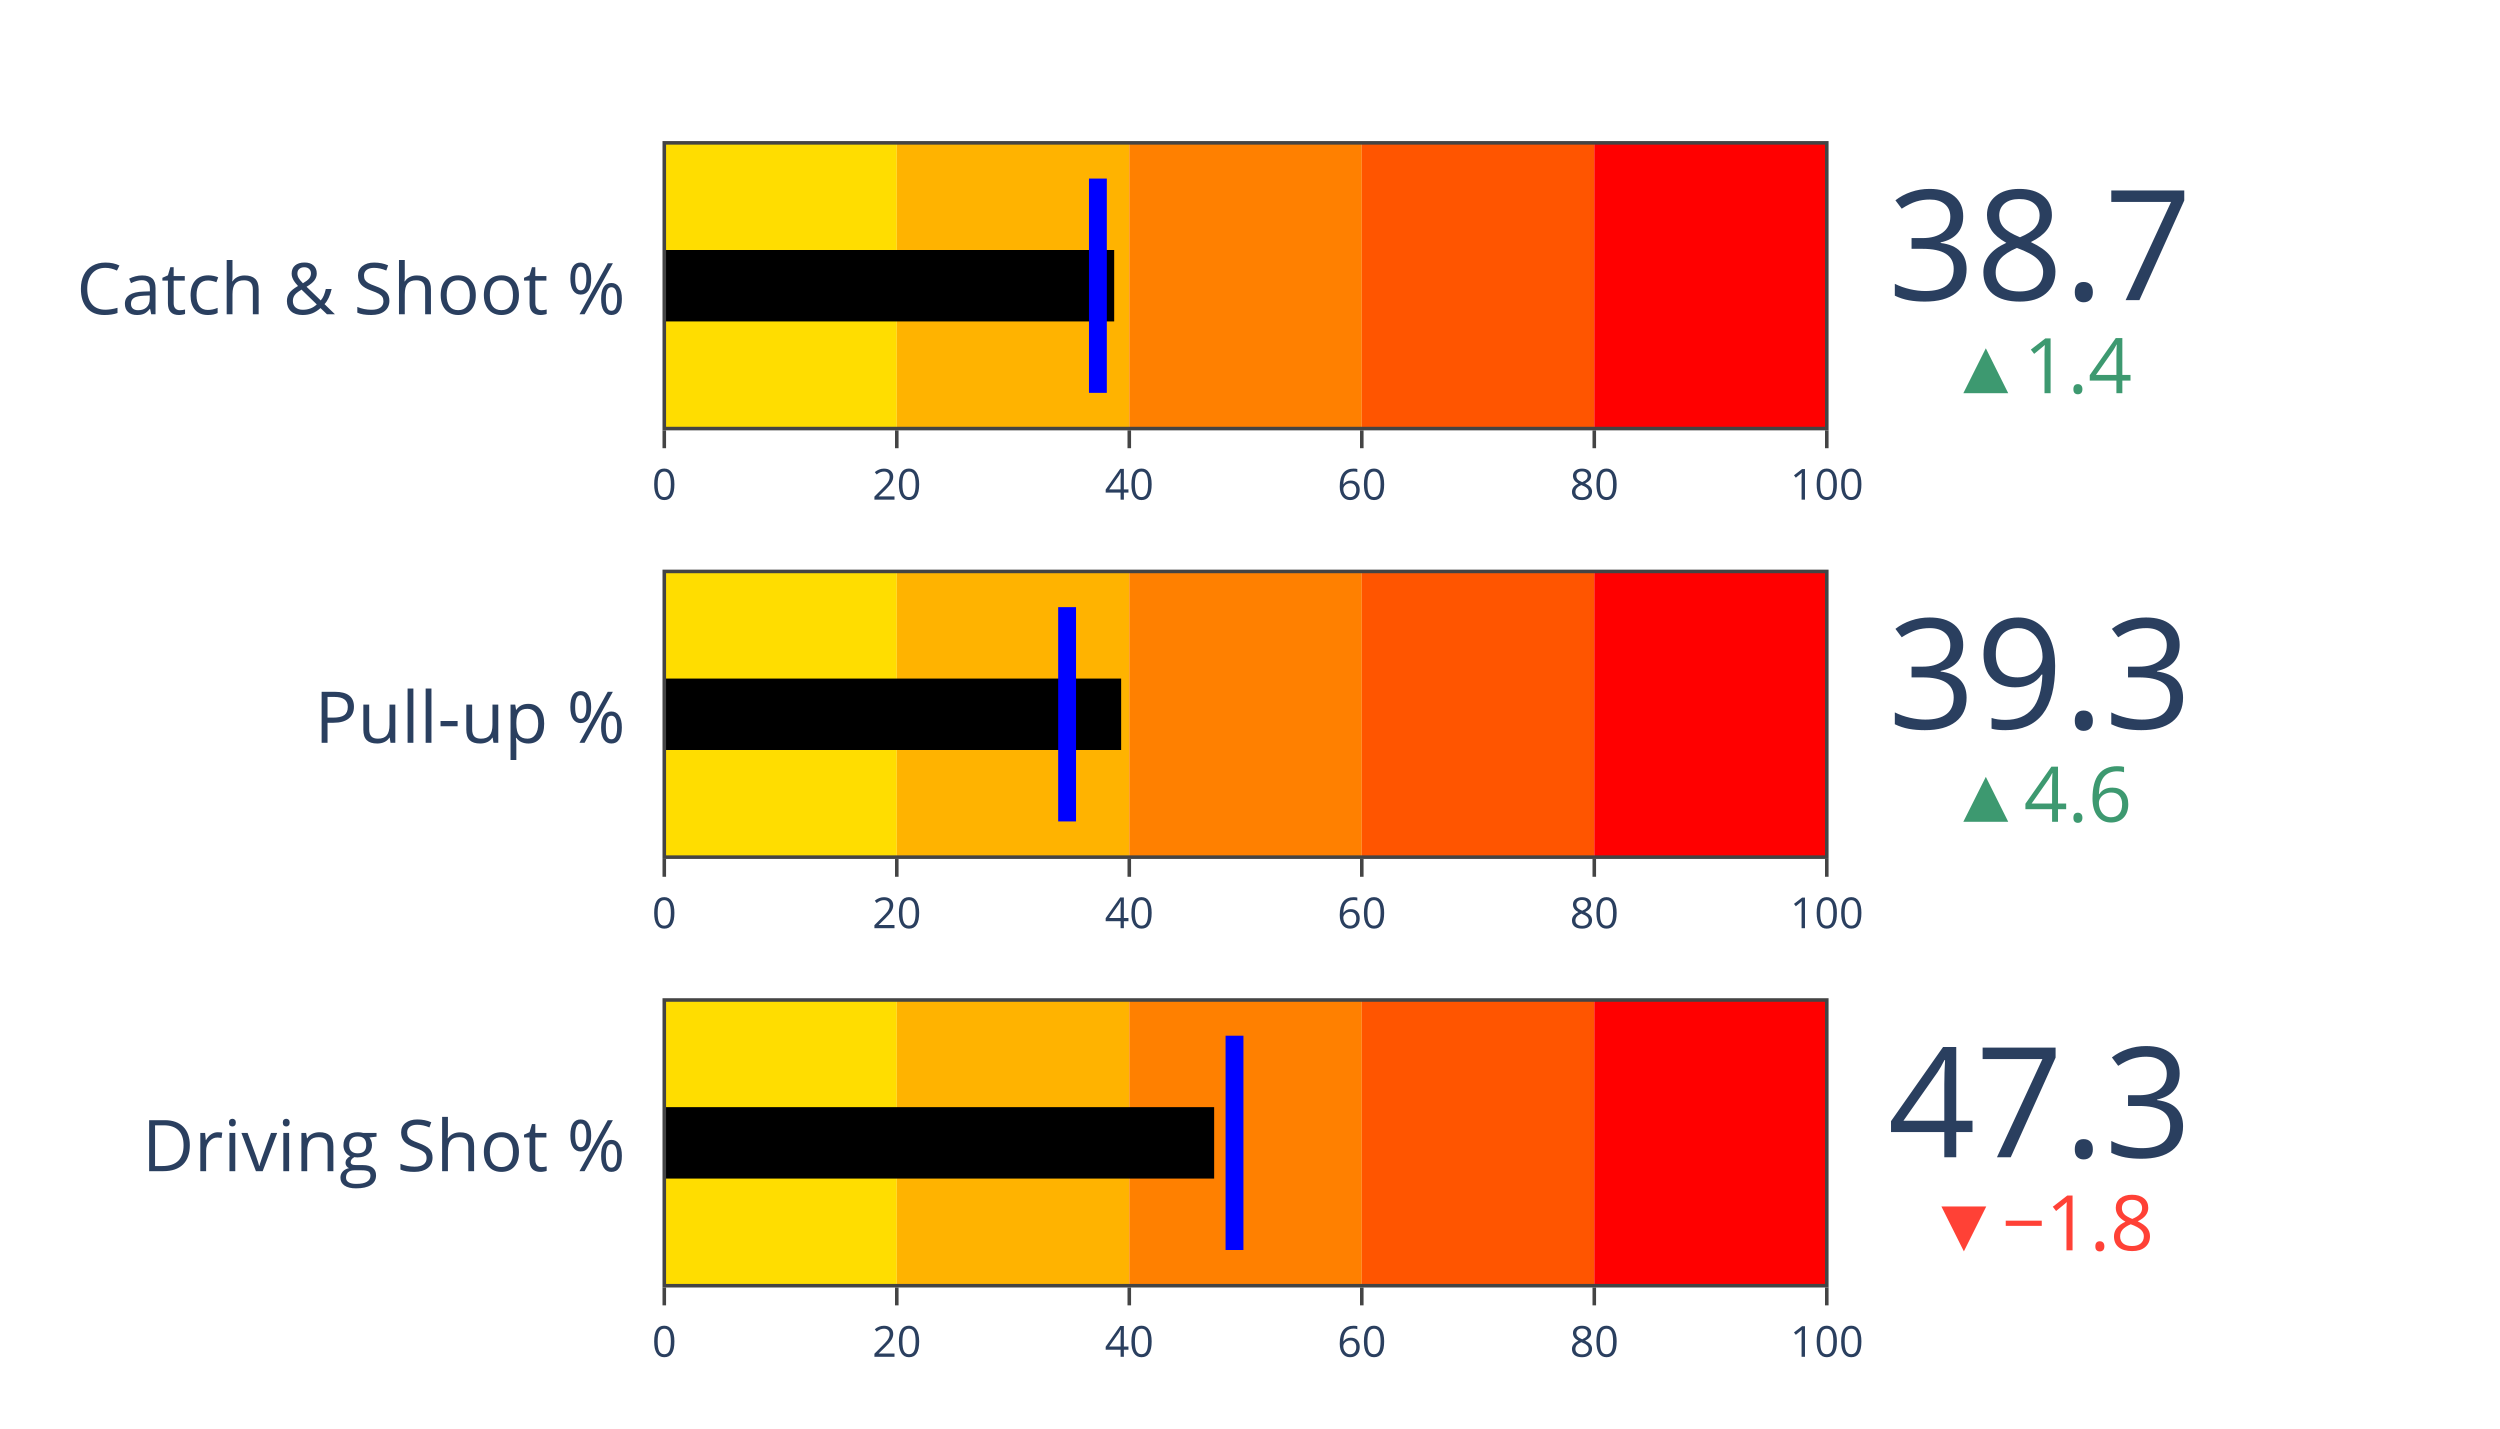
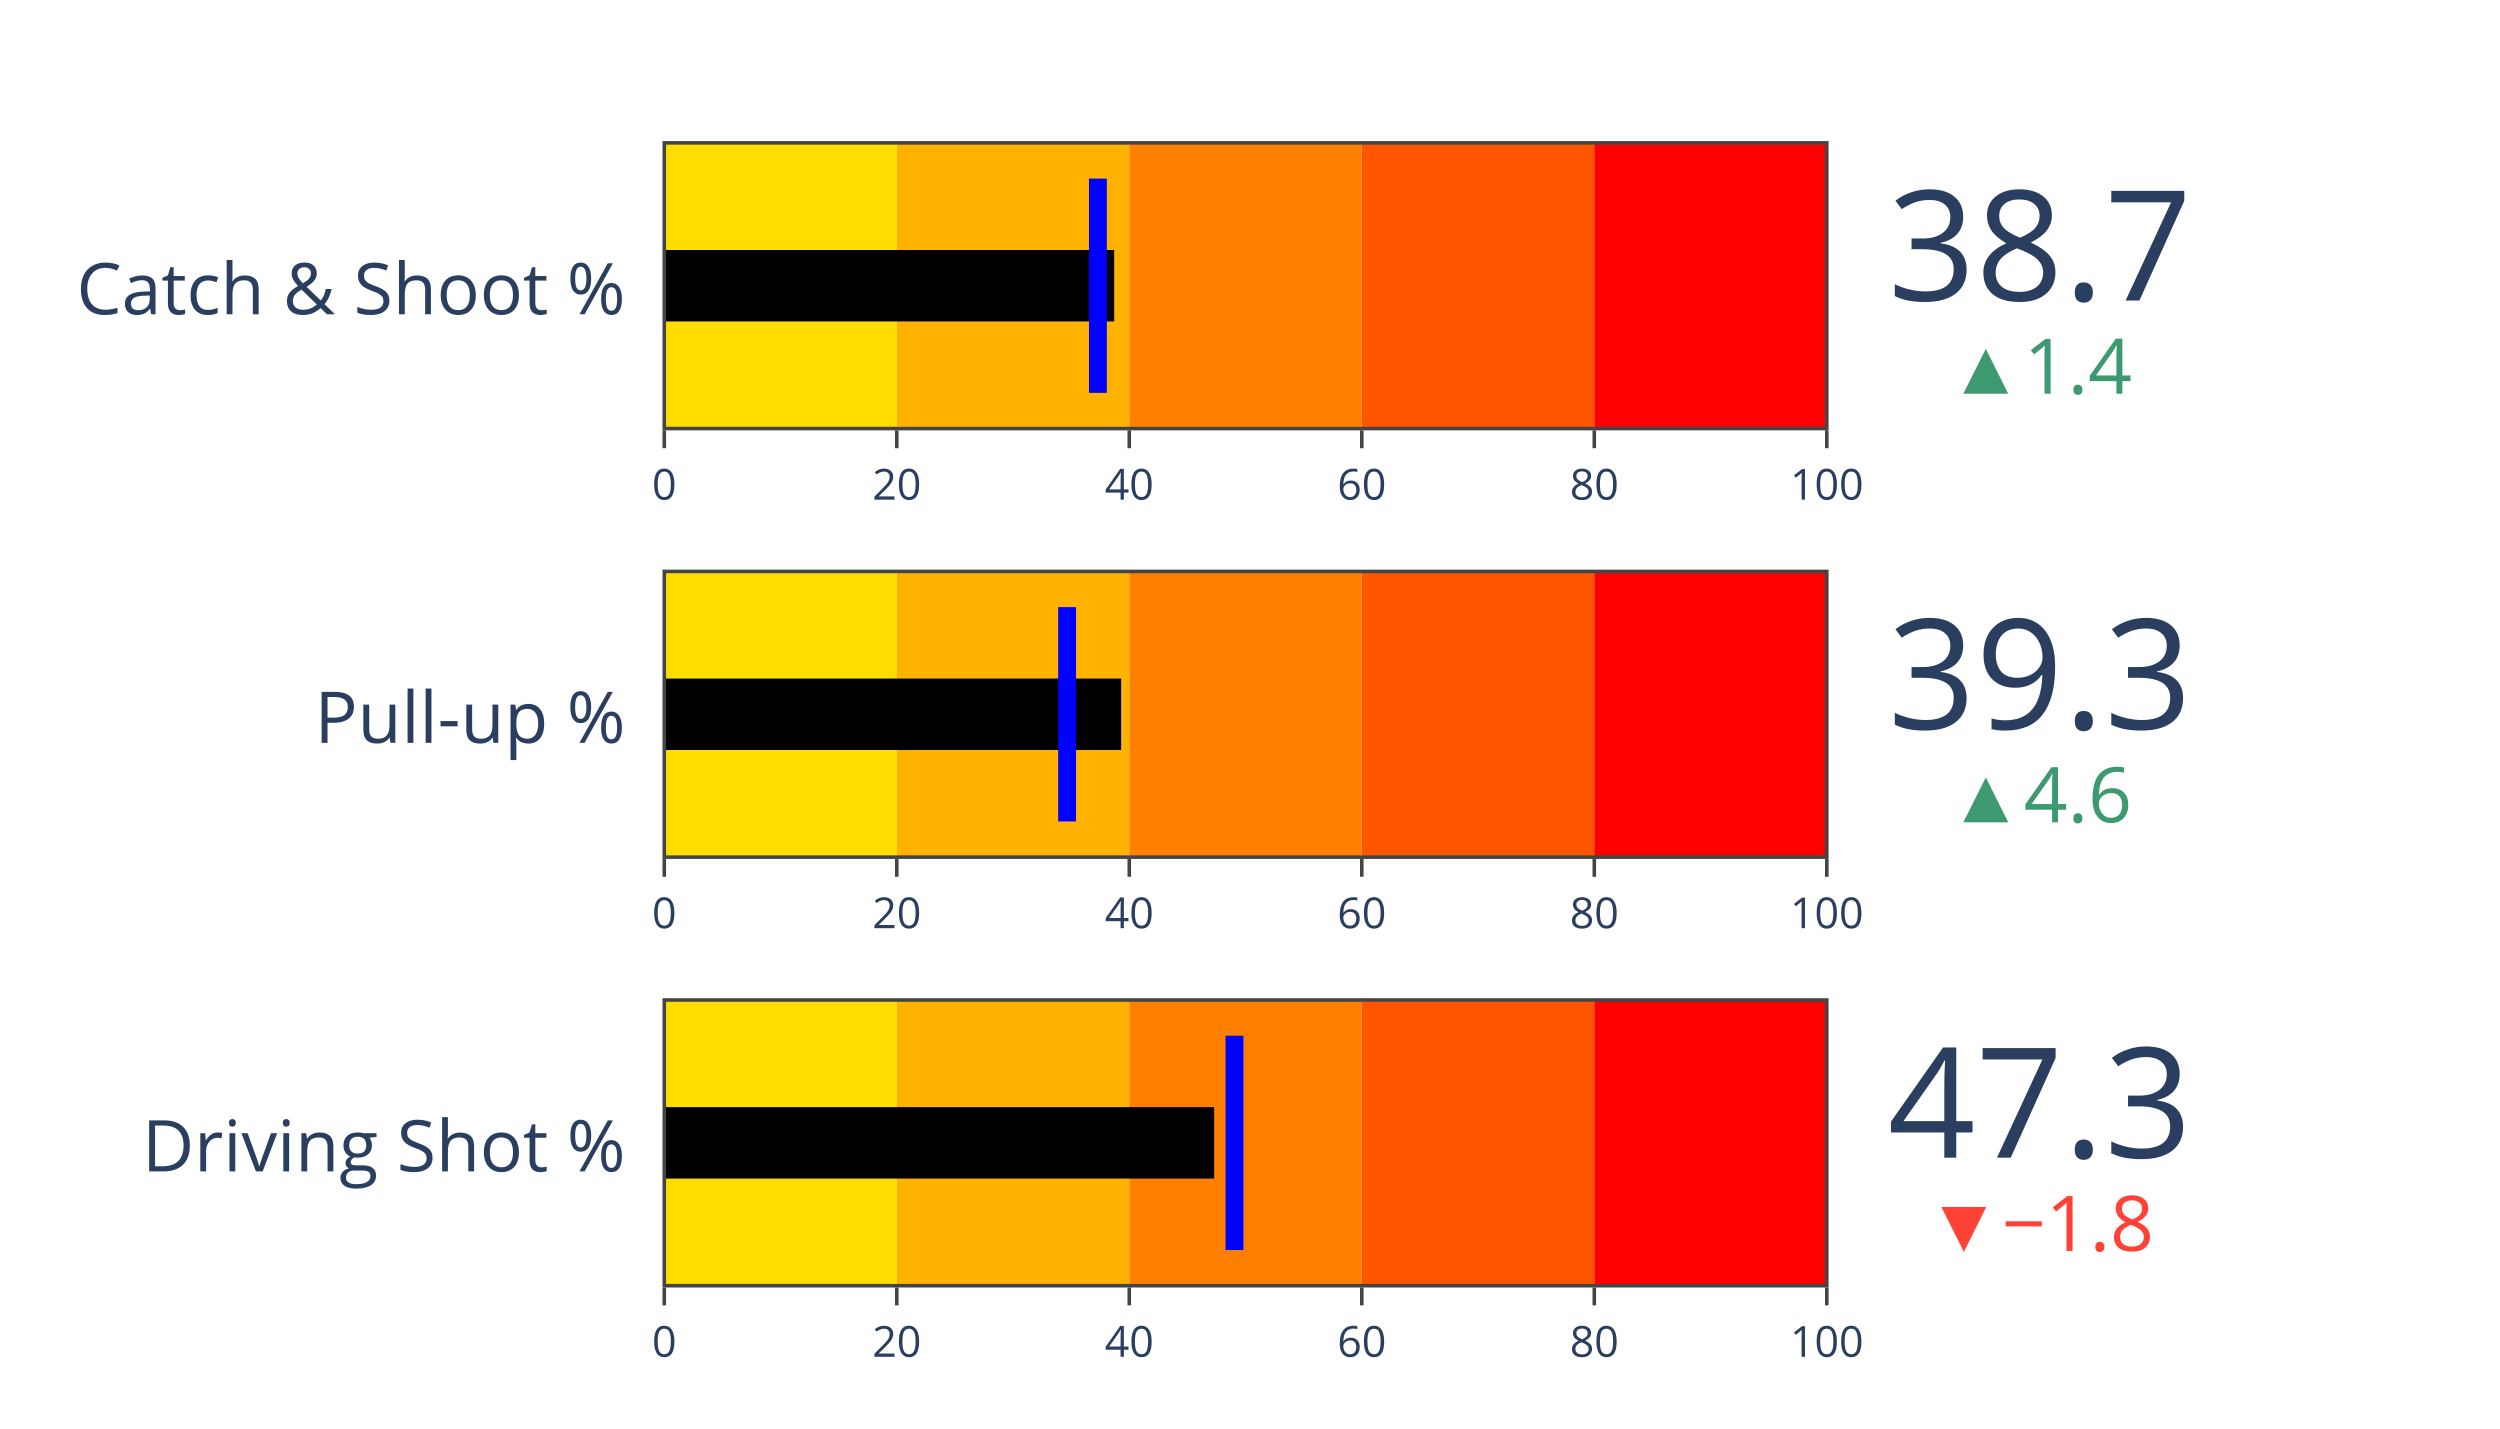
<svg xmlns="http://www.w3.org/2000/svg" class="main-svg" width="700" height="400" style="" viewBox="0 0 700 400">
  <rect x="0" y="0" width="700" height="400" style="fill: rgb(255, 255, 255); fill-opacity: 1;" />
-   <defs id="defs-25b454">
+   <defs id="defs-ac76c3">
    <g class="clips" />
    <g class="gradients" />
  </defs>
  <g class="bglayer" />
  <g class="layer-below">
    <g class="imagelayer" />
    <g class="shapelayer" />
  </g>
  <g class="cartesianlayer" />
  <g class="polarlayer" />
  <g class="ternarylayer" />
  <g class="geolayer" />
  <g class="funnelarealayer" />
  <g class="pielayer" />
  <g class="treemaplayer" />
  <g class="sunburstlayer" />
  <g class="glimages" />
-   <defs id="topdefs-25b454">
+   <defs id="topdefs-ac76c3">
    <g class="clips" />
  </defs>
  <g class="indicatorlayer">
    <g class="trace">
-       <g class="numbers" transform="translate(571.175,324.031) scale(0.5374613)">
+       <g class="numbers" transform="translate(571.175,324.1443) scale(0.5374613)">
        <text text-anchor="middle" class="number" x="0" y="0" style="font-family: 'Open Sans', verdana, arial, sans-serif; font-size: 80px; fill: rgb(42, 63, 95); fill-opacity: 1; white-space: pre;">47.3</text>
-         <text text-anchor="middle" class="delta" x="0" y="0" dy="48.5" style="font-family: 'Open Sans', verdana, arial, sans-serif; font-size: 40px; fill: rgb(255, 65, 54); fill-opacity: 1; white-space: pre;">▼−1.8</text>
+         <text text-anchor="middle" class="delta" x="0" y="0" dy="48.578" style="font-family: 'Open Sans', verdana, arial, sans-serif; font-size: 40px; fill: rgb(255, 65, 54); fill-opacity: 1; white-space: pre;">▼−1.8</text>
      </g>
      <g class="bullet" transform="translate(186, 280)">
        <g class="bg-bullet">
          <rect width="325.5" x="0" y="0" height="80" style="stroke: rgb(68, 68, 68); stroke-opacity: 1; fill: rgb(255, 255, 255); fill-opacity: 1; stroke-width: 0;" />
        </g>
        <g class="bg-bullet">
          <rect width="65.1" x="0" y="0" height="80" style="stroke: rgb(68, 68, 68); stroke-opacity: 1; fill: rgb(255, 221, 0); fill-opacity: 1; stroke-width: 0;" />
        </g>
        <g class="bg-bullet">
          <rect width="65.1" x="65.1" y="0" height="80" style="stroke: rgb(68, 68, 68); stroke-opacity: 1; fill: rgb(255, 179, 0); fill-opacity: 1; stroke-width: 0;" />
        </g>
        <g class="bg-bullet">
          <rect width="65.1" x="130.2" y="0" height="80" style="stroke: rgb(68, 68, 68); stroke-opacity: 1; fill: rgb(255, 128, 0); fill-opacity: 1; stroke-width: 0;" />
        </g>
        <g class="bg-bullet">
          <rect width="65.1" x="195.3" y="0" height="80" style="stroke: rgb(68, 68, 68); stroke-opacity: 1; fill: rgb(255, 85, 0); fill-opacity: 1; stroke-width: 0;" />
        </g>
        <g class="bg-bullet">
          <rect width="65.1" x="260.4" y="0" height="80" style="stroke: rgb(68, 68, 68); stroke-opacity: 1; fill: rgb(255, 0, 0); fill-opacity: 1; stroke-width: 0;" />
        </g>
        <g class="value-bullet">
          <rect height="20" y="30" width="153.96" style="stroke: rgb(68, 68, 68); stroke-opacity: 1; fill: rgb(0, 0, 0); fill-opacity: 1; stroke-width: 0;" />
        </g>
        <g class="threshold-bullet">
          <line x1="159.66" x2="159.66" y1="10" y2="70" style="stroke: rgb(0, 0, 255); stroke-opacity: 1; stroke-width: 5;" />
        </g>
        <g class="gauge-outline">
          <rect width="325.5" x="0" y="0" height="80" style="stroke: rgb(68, 68, 68); stroke-opacity: 1; fill: rgb(0, 0, 0); fill-opacity: 0; stroke-width: 1;" />
        </g>
      </g>
      <g class="bulletaxis crisp">
        <path class="xbulletaxistick ticks crisp" d="M0,360.5v5" transform="translate(186,0)" style="stroke: rgb(68, 68, 68); stroke-opacity: 1; stroke-width: 1px;" />
        <path class="xbulletaxistick ticks crisp" d="M0,360.5v5" transform="translate(251.1,0)" style="stroke: rgb(68, 68, 68); stroke-opacity: 1; stroke-width: 1px;" />
        <path class="xbulletaxistick ticks crisp" d="M0,360.5v5" transform="translate(316.2,0)" style="stroke: rgb(68, 68, 68); stroke-opacity: 1; stroke-width: 1px;" />
        <path class="xbulletaxistick ticks crisp" d="M0,360.5v5" transform="translate(381.3,0)" style="stroke: rgb(68, 68, 68); stroke-opacity: 1; stroke-width: 1px;" />
        <path class="xbulletaxistick ticks crisp" d="M0,360.5v5" transform="translate(446.4,0)" style="stroke: rgb(68, 68, 68); stroke-opacity: 1; stroke-width: 1px;" />
        <path class="xbulletaxistick ticks crisp" d="M0,360.5v5" transform="translate(511.5,0)" style="stroke: rgb(68, 68, 68); stroke-opacity: 1; stroke-width: 1px;" />
        <g class="xbulletaxistick">
          <text text-anchor="middle" x="0" y="379.9" transform="translate(186,0)" style="font-family: 'Open Sans', verdana, arial, sans-serif; font-size: 12px; fill: rgb(42, 63, 95); fill-opacity: 1; white-space: pre;">0</text>
        </g>
        <g class="xbulletaxistick">
          <text text-anchor="middle" x="0" y="379.9" transform="translate(251.1,0)" style="font-family: 'Open Sans', verdana, arial, sans-serif; font-size: 12px; fill: rgb(42, 63, 95); fill-opacity: 1; white-space: pre;">20</text>
        </g>
        <g class="xbulletaxistick">
          <text text-anchor="middle" x="0" y="379.9" transform="translate(316.2,0)" style="font-family: 'Open Sans', verdana, arial, sans-serif; font-size: 12px; fill: rgb(42, 63, 95); fill-opacity: 1; white-space: pre;">40</text>
        </g>
        <g class="xbulletaxistick">
          <text text-anchor="middle" x="0" y="379.9" transform="translate(381.3,0)" style="font-family: 'Open Sans', verdana, arial, sans-serif; font-size: 12px; fill: rgb(42, 63, 95); fill-opacity: 1; white-space: pre;">60</text>
        </g>
        <g class="xbulletaxistick">
          <text text-anchor="middle" x="0" y="379.9" transform="translate(446.4,0)" style="font-family: 'Open Sans', verdana, arial, sans-serif; font-size: 12px; fill: rgb(42, 63, 95); fill-opacity: 1; white-space: pre;">80</text>
        </g>
        <g class="xbulletaxistick">
          <text text-anchor="middle" x="0" y="379.9" transform="translate(511.5,0)" style="font-family: 'Open Sans', verdana, arial, sans-serif; font-size: 12px; fill: rgb(42, 63, 95); fill-opacity: 1; white-space: pre;">100</text>
        </g>
      </g>
-       <text class="title" text-anchor="end" x="0" y="0" style="font-family: 'Open Sans', verdana, arial, sans-serif; font-size: 20px; fill: rgb(42, 63, 95); fill-opacity: 1; white-space: pre;" transform="translate(175.15,327.9297)">Driving Shot %</text>
+       <text class="title" text-anchor="end" x="0" y="0" style="font-family: 'Open Sans', verdana, arial, sans-serif; font-size: 20px; fill: rgb(42, 63, 95); fill-opacity: 1; white-space: pre;" transform="translate(175.15,328)">Driving Shot %</text>
    </g>
    <g class="trace">
-       <g class="numbers" transform="translate(571.175,204.031) scale(0.5374613)">
+       <g class="numbers" transform="translate(571.175,204.1443) scale(0.5374613)">
        <text text-anchor="middle" class="number" x="0" y="0" style="font-family: 'Open Sans', verdana, arial, sans-serif; font-size: 80px; fill: rgb(42, 63, 95); fill-opacity: 1; white-space: pre;">39.3</text>
-         <text text-anchor="middle" class="delta" x="0" y="0" dy="48.5" style="font-family: 'Open Sans', verdana, arial, sans-serif; font-size: 40px; fill: rgb(61, 153, 112); fill-opacity: 1; white-space: pre;">▲4.6</text>
+         <text text-anchor="middle" class="delta" x="0" y="0" dy="48.578" style="font-family: 'Open Sans', verdana, arial, sans-serif; font-size: 40px; fill: rgb(61, 153, 112); fill-opacity: 1; white-space: pre;">▲4.6</text>
      </g>
      <g class="bullet" transform="translate(186, 160)">
        <g class="bg-bullet">
          <rect width="325.5" x="0" y="0" height="80" style="stroke: rgb(68, 68, 68); stroke-opacity: 1; fill: rgb(255, 255, 255); fill-opacity: 1; stroke-width: 0;" />
        </g>
        <g class="bg-bullet">
          <rect width="65.1" x="0" y="0" height="80" style="stroke: rgb(68, 68, 68); stroke-opacity: 1; fill: rgb(255, 221, 0); fill-opacity: 1; stroke-width: 0;" />
        </g>
        <g class="bg-bullet">
          <rect width="65.1" x="65.1" y="0" height="80" style="stroke: rgb(68, 68, 68); stroke-opacity: 1; fill: rgb(255, 179, 0); fill-opacity: 1; stroke-width: 0;" />
        </g>
        <g class="bg-bullet">
          <rect width="65.1" x="130.2" y="0" height="80" style="stroke: rgb(68, 68, 68); stroke-opacity: 1; fill: rgb(255, 128, 0); fill-opacity: 1; stroke-width: 0;" />
        </g>
        <g class="bg-bullet">
          <rect width="65.1" x="195.3" y="0" height="80" style="stroke: rgb(68, 68, 68); stroke-opacity: 1; fill: rgb(255, 85, 0); fill-opacity: 1; stroke-width: 0;" />
        </g>
        <g class="bg-bullet">
          <rect width="65.1" x="260.4" y="0" height="80" style="stroke: rgb(68, 68, 68); stroke-opacity: 1; fill: rgb(255, 0, 0); fill-opacity: 1; stroke-width: 0;" />
        </g>
        <g class="value-bullet">
          <rect height="20" y="30" width="127.92" style="stroke: rgb(68, 68, 68); stroke-opacity: 1; fill: rgb(0, 0, 0); fill-opacity: 1; stroke-width: 0;" />
        </g>
        <g class="threshold-bullet">
          <line x1="112.79" x2="112.79" y1="10" y2="70" style="stroke: rgb(0, 0, 255); stroke-opacity: 1; stroke-width: 5;" />
        </g>
        <g class="gauge-outline">
          <rect width="325.5" x="0" y="0" height="80" style="stroke: rgb(68, 68, 68); stroke-opacity: 1; fill: rgb(0, 0, 0); fill-opacity: 0; stroke-width: 1;" />
        </g>
      </g>
      <g class="bulletaxis crisp">
        <path class="xbulletaxistick ticks crisp" d="M0,240.5v5" transform="translate(186,0)" style="stroke: rgb(68, 68, 68); stroke-opacity: 1; stroke-width: 1px;" />
        <path class="xbulletaxistick ticks crisp" d="M0,240.5v5" transform="translate(251.1,0)" style="stroke: rgb(68, 68, 68); stroke-opacity: 1; stroke-width: 1px;" />
        <path class="xbulletaxistick ticks crisp" d="M0,240.5v5" transform="translate(316.2,0)" style="stroke: rgb(68, 68, 68); stroke-opacity: 1; stroke-width: 1px;" />
        <path class="xbulletaxistick ticks crisp" d="M0,240.5v5" transform="translate(381.3,0)" style="stroke: rgb(68, 68, 68); stroke-opacity: 1; stroke-width: 1px;" />
        <path class="xbulletaxistick ticks crisp" d="M0,240.5v5" transform="translate(446.4,0)" style="stroke: rgb(68, 68, 68); stroke-opacity: 1; stroke-width: 1px;" />
        <path class="xbulletaxistick ticks crisp" d="M0,240.5v5" transform="translate(511.5,0)" style="stroke: rgb(68, 68, 68); stroke-opacity: 1; stroke-width: 1px;" />
        <g class="xbulletaxistick">
          <text text-anchor="middle" x="0" y="259.9" transform="translate(186,0)" style="font-family: 'Open Sans', verdana, arial, sans-serif; font-size: 12px; fill: rgb(42, 63, 95); fill-opacity: 1; white-space: pre;">0</text>
        </g>
        <g class="xbulletaxistick">
          <text text-anchor="middle" x="0" y="259.9" transform="translate(251.1,0)" style="font-family: 'Open Sans', verdana, arial, sans-serif; font-size: 12px; fill: rgb(42, 63, 95); fill-opacity: 1; white-space: pre;">20</text>
        </g>
        <g class="xbulletaxistick">
          <text text-anchor="middle" x="0" y="259.9" transform="translate(316.2,0)" style="font-family: 'Open Sans', verdana, arial, sans-serif; font-size: 12px; fill: rgb(42, 63, 95); fill-opacity: 1; white-space: pre;">40</text>
        </g>
        <g class="xbulletaxistick">
          <text text-anchor="middle" x="0" y="259.9" transform="translate(381.3,0)" style="font-family: 'Open Sans', verdana, arial, sans-serif; font-size: 12px; fill: rgb(42, 63, 95); fill-opacity: 1; white-space: pre;">60</text>
        </g>
        <g class="xbulletaxistick">
          <text text-anchor="middle" x="0" y="259.9" transform="translate(446.4,0)" style="font-family: 'Open Sans', verdana, arial, sans-serif; font-size: 12px; fill: rgb(42, 63, 95); fill-opacity: 1; white-space: pre;">80</text>
        </g>
        <g class="xbulletaxistick">
          <text text-anchor="middle" x="0" y="259.9" transform="translate(511.5,0)" style="font-family: 'Open Sans', verdana, arial, sans-serif; font-size: 12px; fill: rgb(42, 63, 95); fill-opacity: 1; white-space: pre;">100</text>
        </g>
      </g>
-       <text class="title" text-anchor="end" x="0" y="0" style="font-family: 'Open Sans', verdana, arial, sans-serif; font-size: 20px; fill: rgb(42, 63, 95); fill-opacity: 1; white-space: pre;" transform="translate(175.15,207.9844)">Pull-up %</text>
+       <text class="title" text-anchor="end" x="0" y="0" style="font-family: 'Open Sans', verdana, arial, sans-serif; font-size: 20px; fill: rgb(42, 63, 95); fill-opacity: 1; white-space: pre;" transform="translate(175.15,208)">Pull-up %</text>
    </g>
    <g class="trace">
-       <g class="numbers" transform="translate(571.175,84.03096) scale(0.5374613)">
+       <g class="numbers" transform="translate(571.175,84.14433) scale(0.5374613)">
        <text text-anchor="middle" class="number" x="0" y="0" style="font-family: 'Open Sans', verdana, arial, sans-serif; font-size: 80px; fill: rgb(42, 63, 95); fill-opacity: 1; white-space: pre;">38.7</text>
-         <text text-anchor="middle" class="delta" x="0" y="0" dy="48.5" style="font-family: 'Open Sans', verdana, arial, sans-serif; font-size: 40px; fill: rgb(61, 153, 112); fill-opacity: 1; white-space: pre;">▲1.4</text>
+         <text text-anchor="middle" class="delta" x="0" y="0" dy="48.578" style="font-family: 'Open Sans', verdana, arial, sans-serif; font-size: 40px; fill: rgb(61, 153, 112); fill-opacity: 1; white-space: pre;">▲1.4</text>
      </g>
      <g class="bullet" transform="translate(186, 40)">
        <g class="bg-bullet">
          <rect width="325.5" x="0" y="0" height="80" style="stroke: rgb(68, 68, 68); stroke-opacity: 1; fill: rgb(255, 255, 255); fill-opacity: 1; stroke-width: 0;" />
        </g>
        <g class="bg-bullet">
          <rect width="65.1" x="0" y="0" height="80" style="stroke: rgb(68, 68, 68); stroke-opacity: 1; fill: rgb(255, 221, 0); fill-opacity: 1; stroke-width: 0;" />
        </g>
        <g class="bg-bullet">
          <rect width="65.1" x="65.1" y="0" height="80" style="stroke: rgb(68, 68, 68); stroke-opacity: 1; fill: rgb(255, 179, 0); fill-opacity: 1; stroke-width: 0;" />
        </g>
        <g class="bg-bullet">
          <rect width="65.1" x="130.2" y="0" height="80" style="stroke: rgb(68, 68, 68); stroke-opacity: 1; fill: rgb(255, 128, 0); fill-opacity: 1; stroke-width: 0;" />
        </g>
        <g class="bg-bullet">
          <rect width="65.1" x="195.3" y="0" height="80" style="stroke: rgb(68, 68, 68); stroke-opacity: 1; fill: rgb(255, 85, 0); fill-opacity: 1; stroke-width: 0;" />
        </g>
        <g class="bg-bullet">
          <rect width="65.1" x="260.4" y="0" height="80" style="stroke: rgb(68, 68, 68); stroke-opacity: 1; fill: rgb(255, 0, 0); fill-opacity: 1; stroke-width: 0;" />
        </g>
        <g class="value-bullet">
          <rect height="20" y="30" width="125.97" style="stroke: rgb(68, 68, 68); stroke-opacity: 1; fill: rgb(0, 0, 0); fill-opacity: 1; stroke-width: 0;" />
        </g>
        <g class="threshold-bullet">
          <line x1="121.41" x2="121.41" y1="10" y2="70" style="stroke: rgb(0, 0, 255); stroke-opacity: 1; stroke-width: 5;" />
        </g>
        <g class="gauge-outline">
          <rect width="325.5" x="0" y="0" height="80" style="stroke: rgb(68, 68, 68); stroke-opacity: 1; fill: rgb(0, 0, 0); fill-opacity: 0; stroke-width: 1;" />
        </g>
      </g>
      <g class="bulletaxis crisp">
        <path class="xbulletaxistick ticks crisp" d="M0,120.5v5" transform="translate(186,0)" style="stroke: rgb(68, 68, 68); stroke-opacity: 1; stroke-width: 1px;" />
        <path class="xbulletaxistick ticks crisp" d="M0,120.5v5" transform="translate(251.1,0)" style="stroke: rgb(68, 68, 68); stroke-opacity: 1; stroke-width: 1px;" />
        <path class="xbulletaxistick ticks crisp" d="M0,120.5v5" transform="translate(316.2,0)" style="stroke: rgb(68, 68, 68); stroke-opacity: 1; stroke-width: 1px;" />
        <path class="xbulletaxistick ticks crisp" d="M0,120.5v5" transform="translate(381.3,0)" style="stroke: rgb(68, 68, 68); stroke-opacity: 1; stroke-width: 1px;" />
        <path class="xbulletaxistick ticks crisp" d="M0,120.5v5" transform="translate(446.4,0)" style="stroke: rgb(68, 68, 68); stroke-opacity: 1; stroke-width: 1px;" />
        <path class="xbulletaxistick ticks crisp" d="M0,120.5v5" transform="translate(511.5,0)" style="stroke: rgb(68, 68, 68); stroke-opacity: 1; stroke-width: 1px;" />
        <g class="xbulletaxistick">
          <text text-anchor="middle" x="0" y="139.9" transform="translate(186,0)" style="font-family: 'Open Sans', verdana, arial, sans-serif; font-size: 12px; fill: rgb(42, 63, 95); fill-opacity: 1; white-space: pre;">0</text>
        </g>
        <g class="xbulletaxistick">
          <text text-anchor="middle" x="0" y="139.9" transform="translate(251.1,0)" style="font-family: 'Open Sans', verdana, arial, sans-serif; font-size: 12px; fill: rgb(42, 63, 95); fill-opacity: 1; white-space: pre;">20</text>
        </g>
        <g class="xbulletaxistick">
          <text text-anchor="middle" x="0" y="139.9" transform="translate(316.2,0)" style="font-family: 'Open Sans', verdana, arial, sans-serif; font-size: 12px; fill: rgb(42, 63, 95); fill-opacity: 1; white-space: pre;">40</text>
        </g>
        <g class="xbulletaxistick">
          <text text-anchor="middle" x="0" y="139.9" transform="translate(381.3,0)" style="font-family: 'Open Sans', verdana, arial, sans-serif; font-size: 12px; fill: rgb(42, 63, 95); fill-opacity: 1; white-space: pre;">60</text>
        </g>
        <g class="xbulletaxistick">
          <text text-anchor="middle" x="0" y="139.9" transform="translate(446.4,0)" style="font-family: 'Open Sans', verdana, arial, sans-serif; font-size: 12px; fill: rgb(42, 63, 95); fill-opacity: 1; white-space: pre;">80</text>
        </g>
        <g class="xbulletaxistick">
          <text text-anchor="middle" x="0" y="139.9" transform="translate(511.5,0)" style="font-family: 'Open Sans', verdana, arial, sans-serif; font-size: 12px; fill: rgb(42, 63, 95); fill-opacity: 1; white-space: pre;">100</text>
        </g>
      </g>
      <text class="title" text-anchor="end" x="0" y="0" style="font-family: 'Open Sans', verdana, arial, sans-serif; font-size: 20px; fill: rgb(42, 63, 95); fill-opacity: 1; white-space: pre;" transform="translate(175.15,88)">Catch &amp; Shoot %</text>
    </g>
  </g>
  <g class="layer-above">
    <g class="imagelayer" />
    <g class="shapelayer" />
  </g>
  <g class="infolayer">
    <g class="g-gtitle" />
  </g>
</svg>
